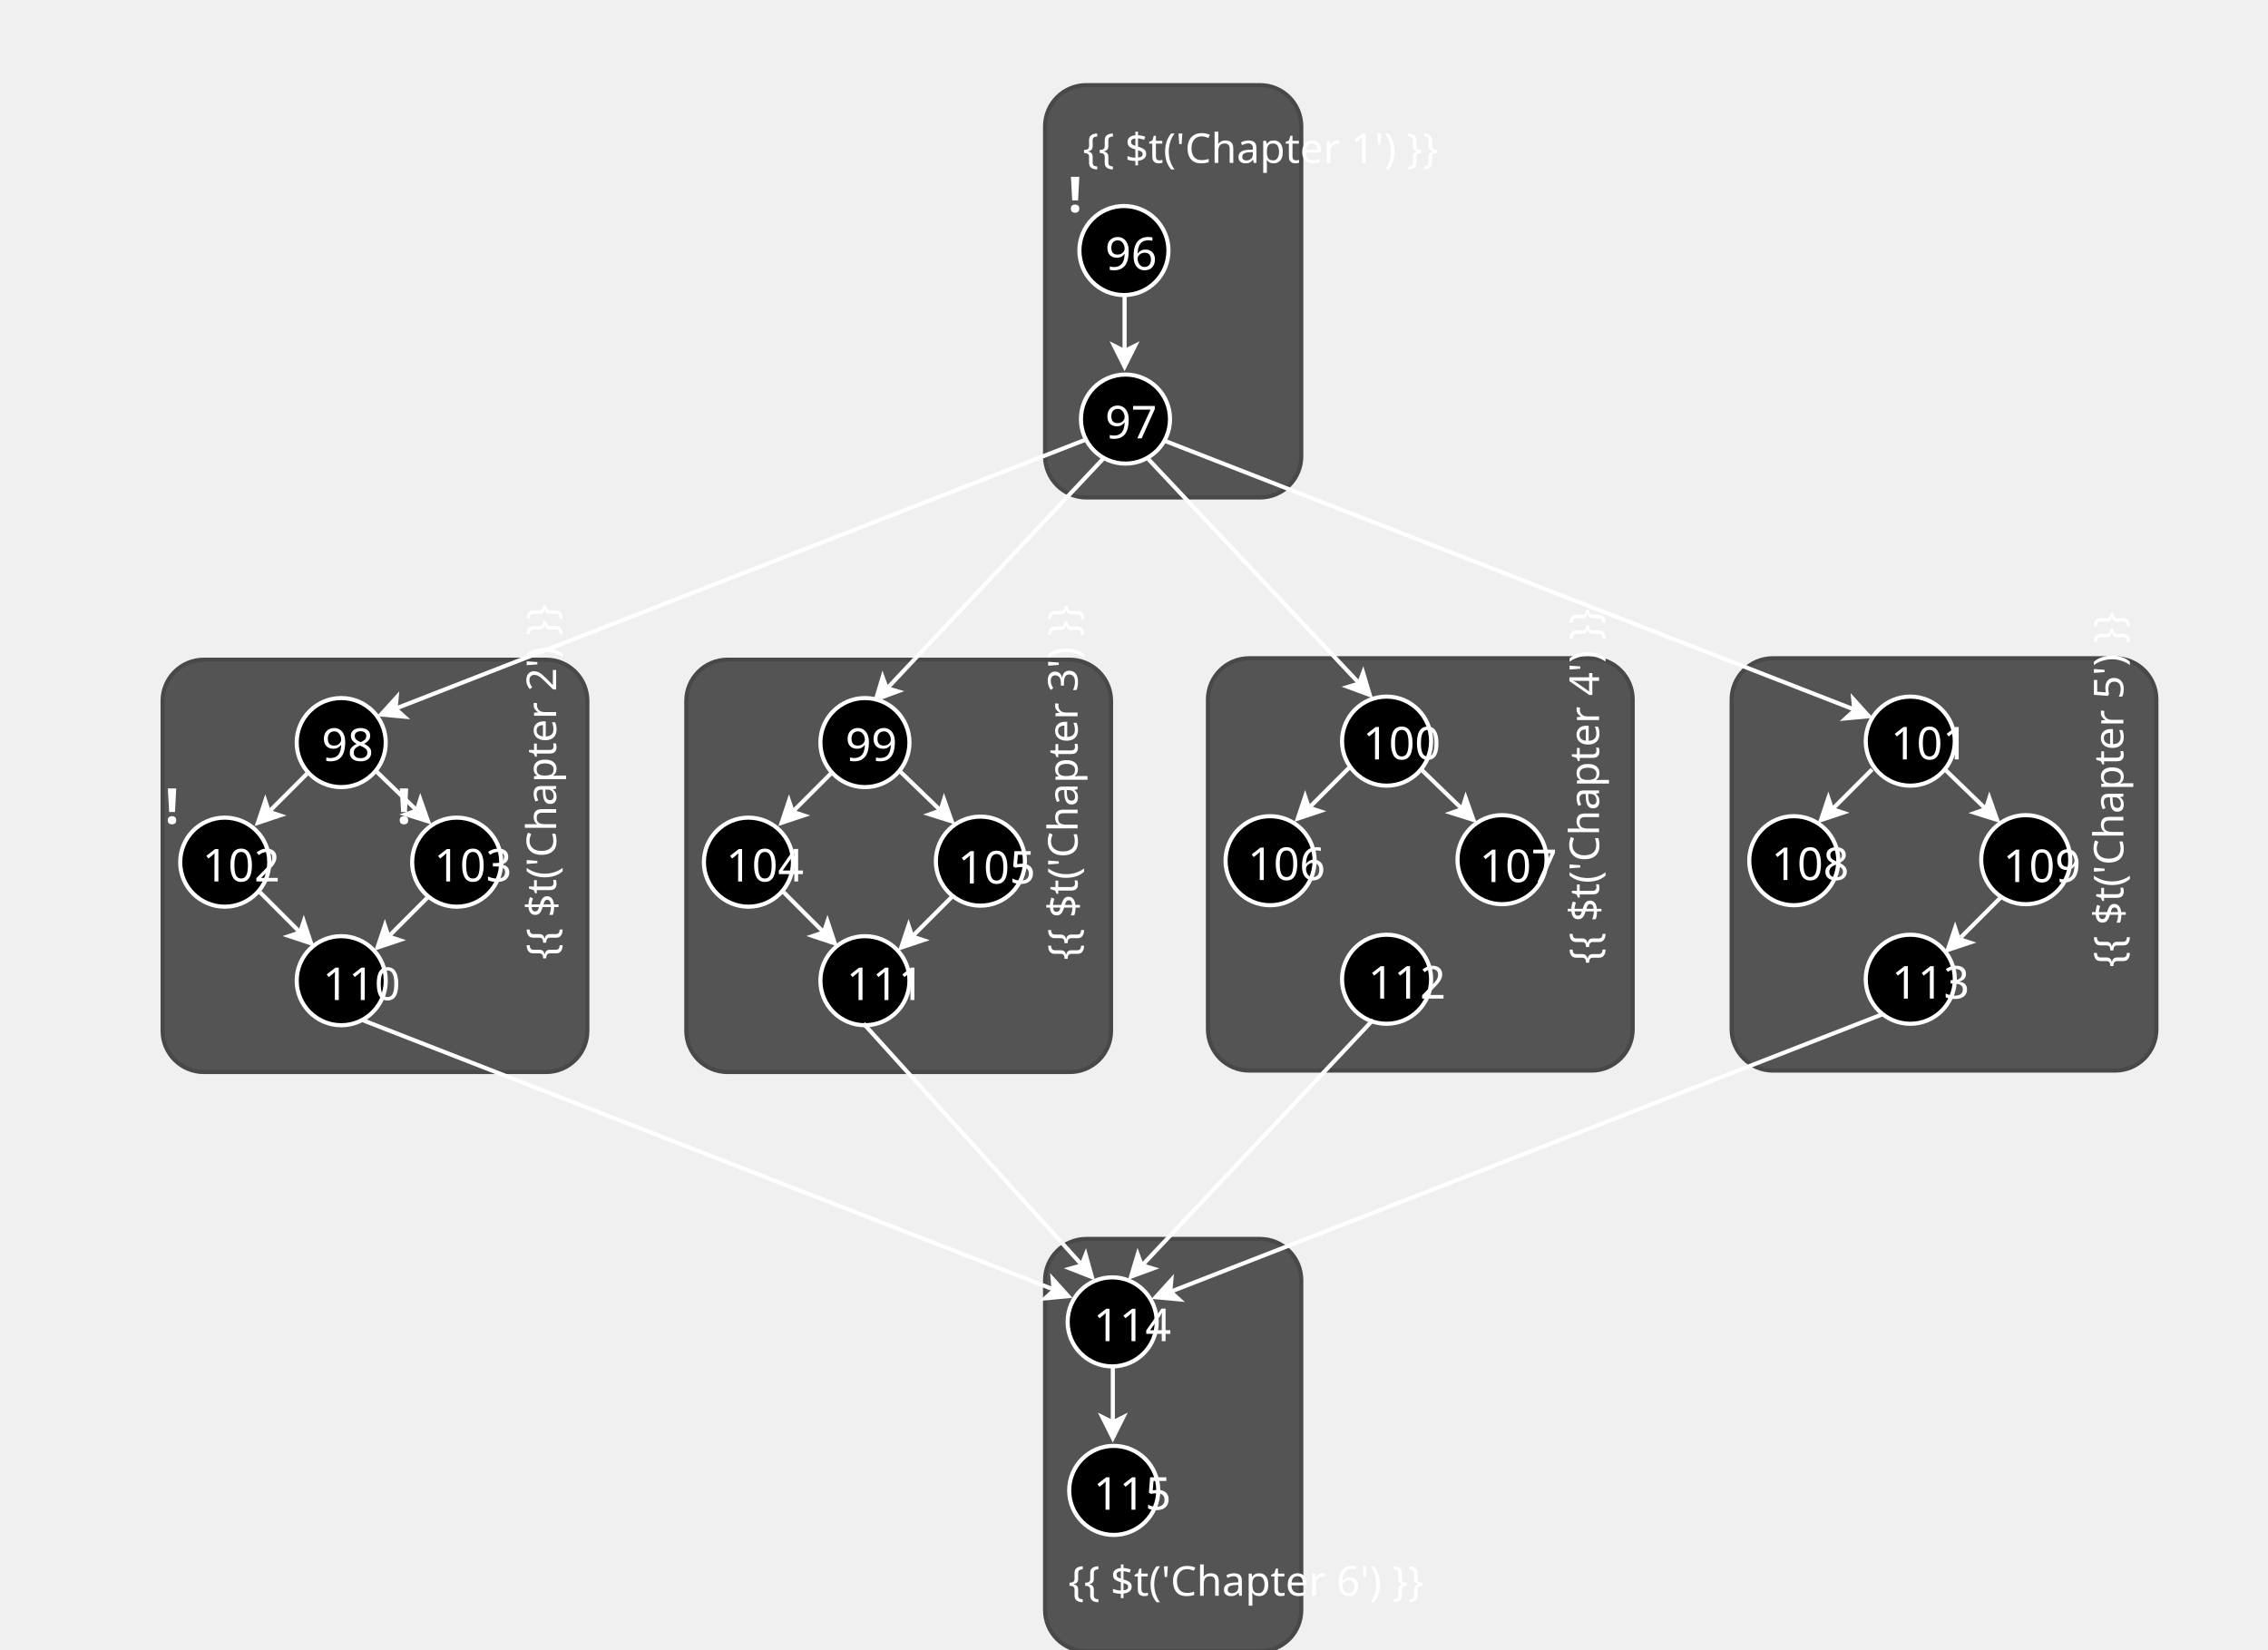
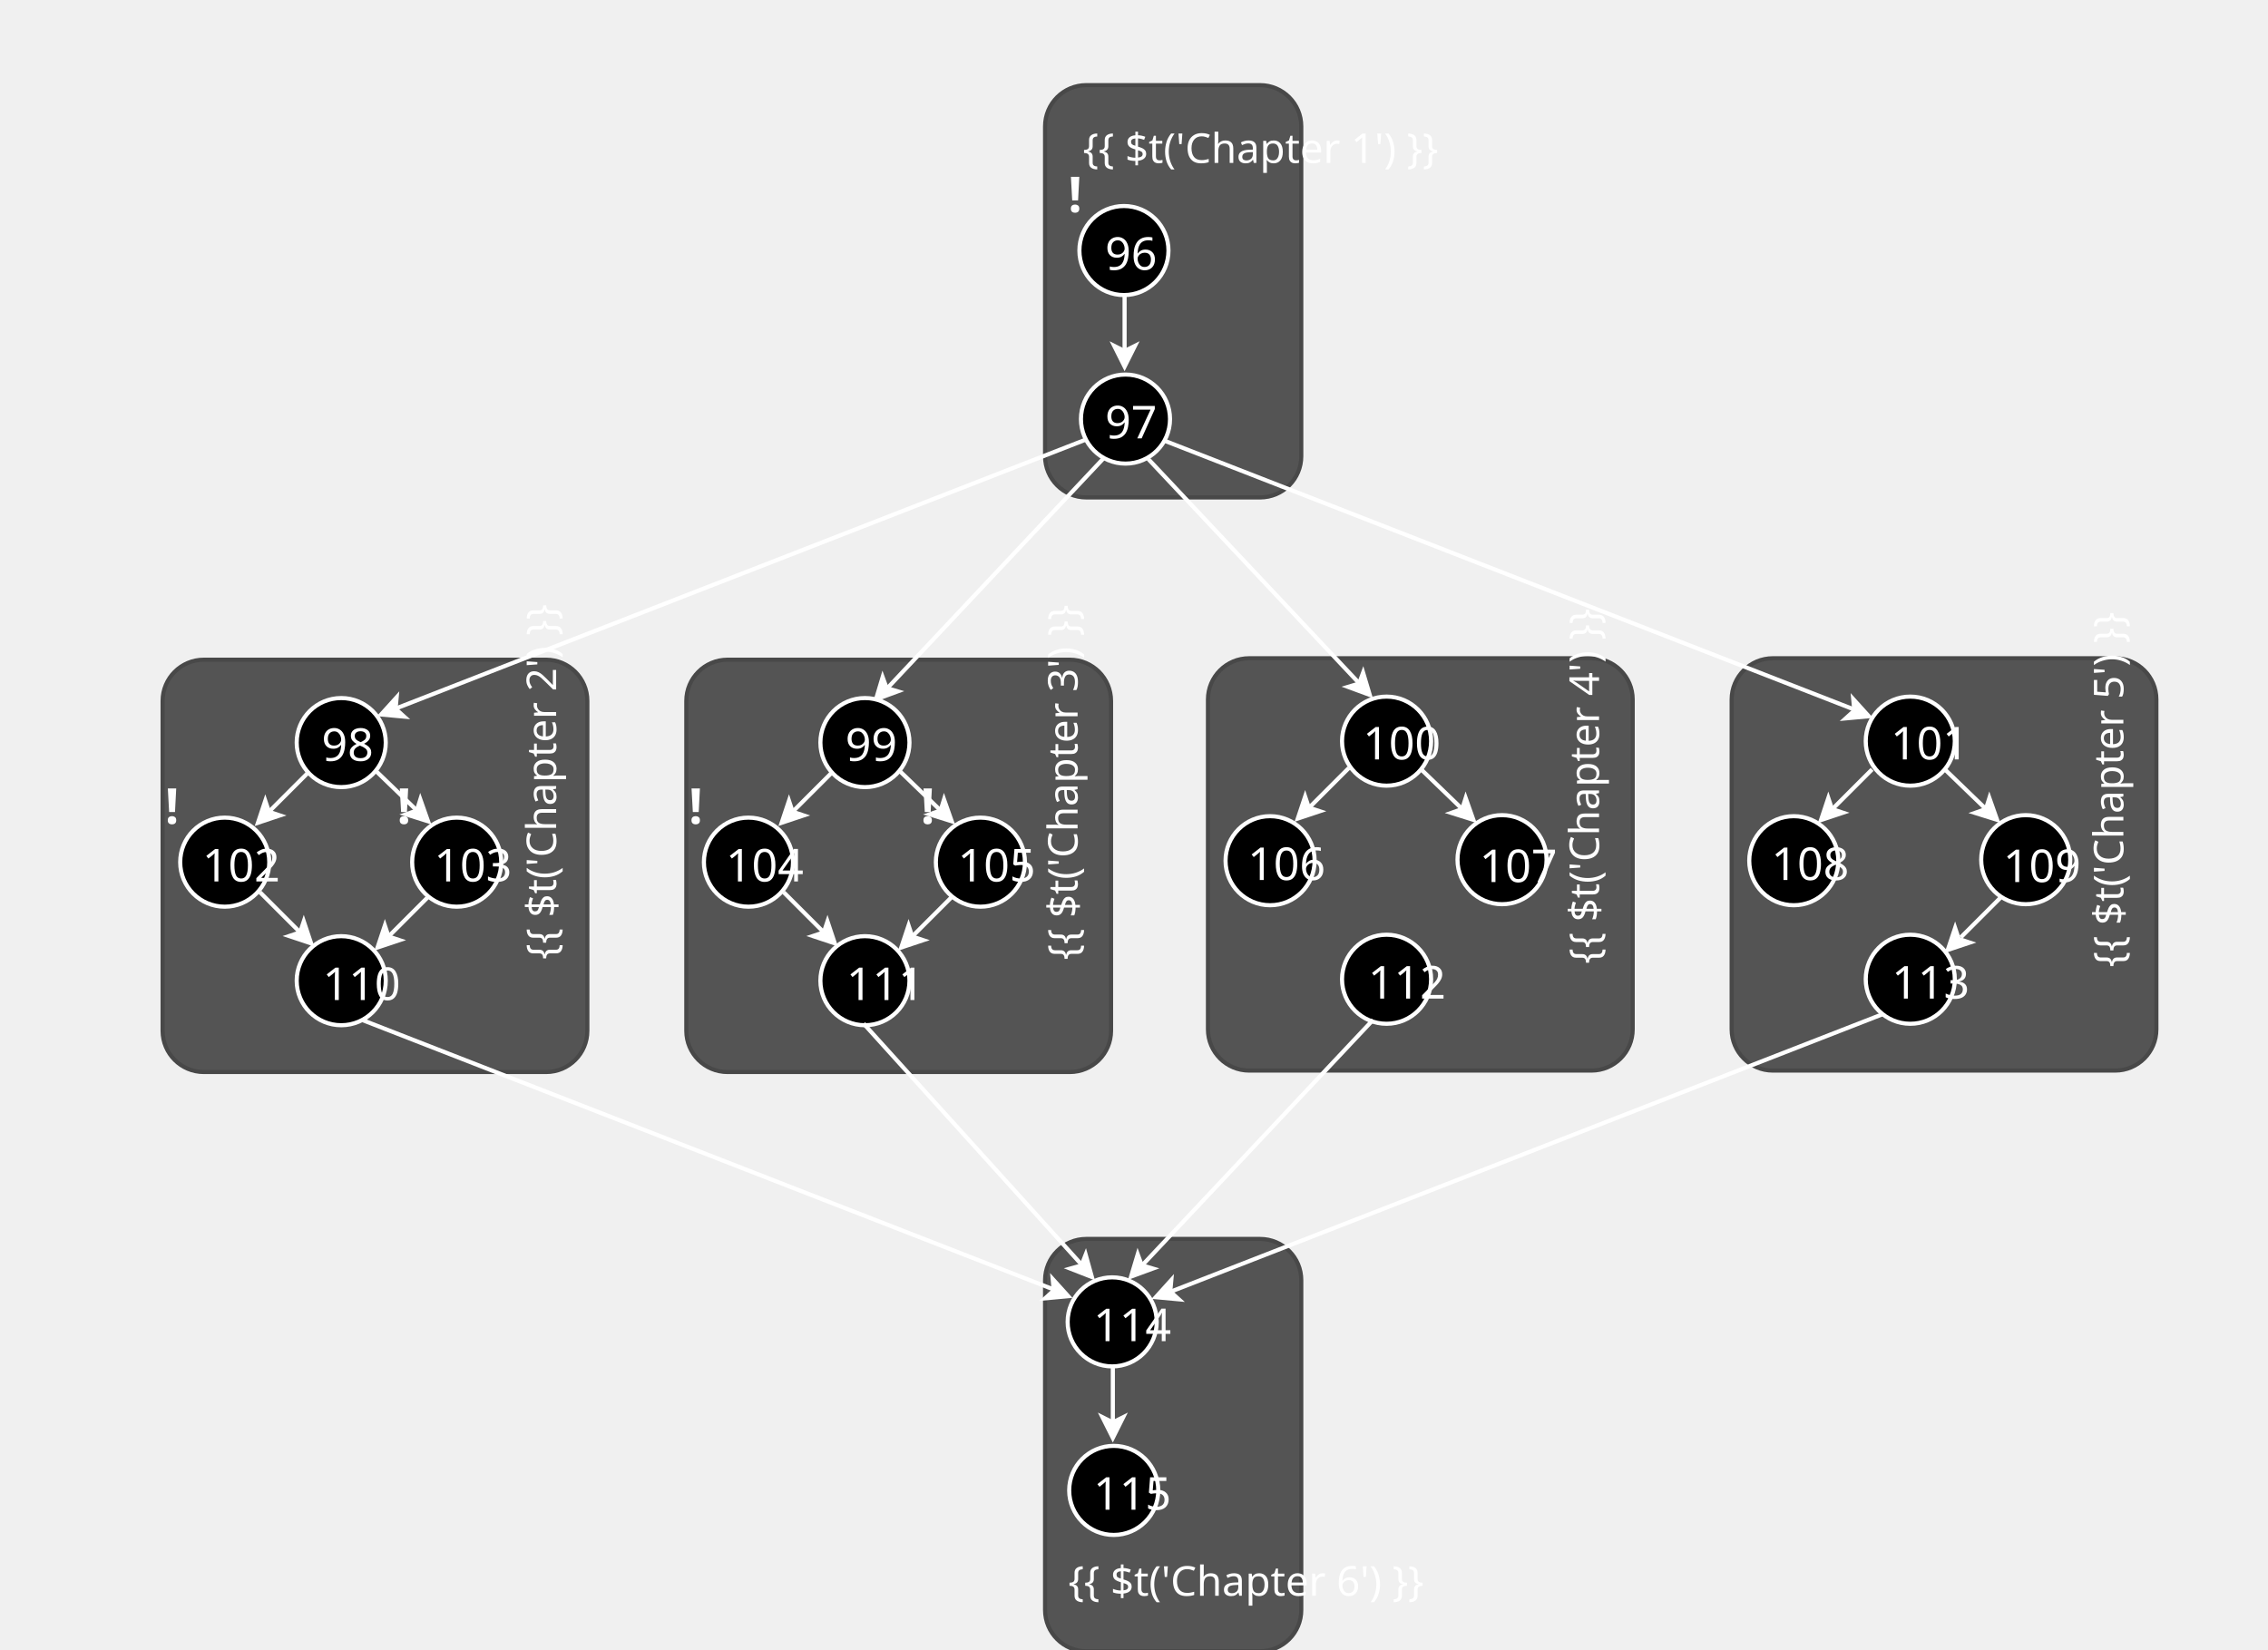
<svg xmlns="http://www.w3.org/2000/svg" width="550" height="400">
  <style>text { font-family: 'Pirata One', 'Nyala', sans-serif; fill: white; }
        text.label { font-size: 10px; }
        .line { fill: none; }
        .arrow { fill: white; }
        .line, .arrow { stroke: white; }
        .scenario { cursor: pointer; }

        circle.node { fill: black; stroke: white; transform: translate(-10.8px, 0); }
        circle.node + text { font-size: 11px; transform: translate(0px, 9px); }
        circle.node ~ .blocked { font-size: 16px; font-family: Arial, sans-serif; transform: translate(-10px, -5px); }
        circle.node ~ .required { font-size: 12px; font-weight: bold; transform: translate(-7px, -5px); }
    </style>
  <g class="chapter chapter1" transform="matrix(1 0 0 1 0 0)">
    <rect fill="#111" height="100" opacity="0.7" rx="10" ry="10" stroke="#000" width="62.131" x="253.434" y="20.648" />
    <text class="label" x="262.6" y="39.517">{{ $t('Chapter 1') }}</text>
  </g>
  <g class="chapter chapter2" transform="matrix(1 0 0 1 0 0)">
    <rect fill="#111" height="100" opacity="0.7" rx="10" ry="10" stroke="#000" width="103" x="39.434" y="160" />
    <text class="label" fill="black" transform="rotate(-90 131.203 202.12)" x="100.6" y="205.785">
            {{ $t('Chapter 2') }}
        </text>
  </g>
  <g class="chapter chapter3" transform="matrix(1 0 0 1 0 0)">
    <rect fill="#111" height="100" opacity="0.7" rx="10" ry="10" stroke="#000" width="103" x="166.434" y="160" />
    <text class="label" fill="black" transform="rotate(-90 257.654 202.12)" x="226.933" y="205.785">
            {{ $t('Chapter 3') }}
        </text>
  </g>
  <g class="chapter chapter4">
    <rect fill="#111" height="100" opacity="0.7" rx="10" ry="10" stroke="#000" width="103" x="292.934" y="159.648" />
    <text class="label" fill="black" transform="matrix(1 0 0 1 0 0) rotate(-90 384.107 203.102)" x="353.433" y="206.767">{{ $t('Chapter 4') }}
        </text>
  </g>
  <g class="chapter chapter5" transform="matrix(1 0 0 1 0 0)">
    <rect fill="#111" height="100" opacity="0.7" rx="10" ry="10" stroke="#000" width="103" x="419.934" y="159.648" />
    <text class="label" fill="black" transform="rotate(-90 511.26 203.768)" x="480.433" y="207.434">
            {{ $t('Chapter 5') }}
        </text>
  </g>
  <g class="chapter chapter6">
    <rect fill="#111" height="100" opacity="0.7" rx="10" ry="10" stroke="#000" width="62.131" x="253.434" y="300.482" />
    <text class="label" fill="black" x="259.083" y="387.017">{{ $t('Chapter 6') }}</text>
  </g>
  <g class="scenario" id="node96">
    <circle class="node" cx="283.359" cy="60.764" fill="black" r="10.8" />
    <text fill="black" x="268" y="56.45">96</text>
    <text x="266" y="56.45" class="required">!</text>
  </g>
  <g class="edge edge96" id="edge96-97">
    <path class="line" d="m272.717,71.741l0,13.756" fill="black" />
    <path class="arrow" d="m272.717,88.914l-2.517,-5.034l2.517,1.258l2.517,-1.258l-2.517,5.034z" fill="black" />
  </g>
  <g class="scenario" id="node97" transform="matrix(1 0 0 1 0 0)">
    <circle class="node" cx="283.734" cy="101.639" fill="black" r="10.8" />
    <text fill="black" x="268" y="97.324">97</text>
  </g>
  <g class="edge edge97" id="edge97-98">
    <path class="arrow" d="m94.76,174.892l-2.517,-5.034l2.517,1.258l2.517,-1.258l-2.517,5.034z" fill="black" transform="rotate(68.7052 94.7602 172.376)" />
    <path class="line" d="m178.996,49.023l0,180.923" fill="black" transform="rotate(68.7052 178.996 139.484)" />
  </g>
  <g class="edge edge97" id="edge97-99">
    <path class="line" d="m241.22,100.743l0,76.963" fill="black" transform="rotate(43.243 241.22 139.224)" />
    <path class="arrow" d="m214.15,170.303l-2.517,-5.034l2.517,1.258l2.517,-1.258l-2.517,5.034z" fill="black" transform="rotate(43.243 214.15 167.787)" />
  </g>
  <g class="edge edge97" id="edge97-100">
    <path class="line" d="m304.571,100.962l0,76.263" fill="black" transform="matrix(1 0 0 1 0 0) rotate(-43.243 304.57 139.093)" />
    <path class="arrow" d="m330.45,169.217l-2.517,-5.034l2.517,1.258l2.517,-1.258l-2.517,5.034z" fill="black" transform="rotate(-43.243 330.45 166.7)" />
  </g>
  <g class="edge edge97" id="edge97-101">
    <path class="line" d="m366.736,49.304l0,180.923" fill="black" transform="rotate(-68.7052 366.736 139.765)" />
    <path class="arrow" d="m450.85,175.317l-2.517,-5.034l2.517,1.258l2.517,-1.258l-2.517,5.034z" fill="black" transform="rotate(-68.7052 450.85 172.8)" />
  </g>
  <g class="scenario" id="node98">
    <circle class="node" cx="93.55" cy="180.102" fill="black" r="10.8" />
    <text fill="black" x="78" y="175.537">98</text>
  </g>
  <g class="scenario" id="node102">
    <circle class="node" cx="65.3" cy="209.102" fill="black" r="10.8" />
    <text fill="black" x="49.05" y="204.787">102</text>
    <text x="47" y="204.787" class="required">!</text>
  </g>
  <g class="scenario" id="node103">
    <circle class="node" cx="121.55" cy="209.102" fill="black" r="10.8" />
    <text fill="black" x="105.25" y="204.787">103</text>
    <text x="103.25" y="204.787" class="required">!</text>
  </g>
  <g class="scenario" id="node110">
    <circle class="node" cx="93.55" cy="237.852" fill="black" r="10.8" />
    <text fill="black" x="78.25" y="233.537">110</text>
  </g>
  <g class="edge edge98" id="edge98-102" transform="rotate(45 68.75 193.352)">
    <path class="line" d="m68.75,184.586l0,13.756" />
    <path class="arrow" d="m68.75,202.117l-2.517,-5.034l2.517,1.258l2.517,-1.258l-2.517,5.034z" />
  </g>
  <g class="edge edge98" id="edge98-103">
    <path class="line" d="m96.142,184.912l0,13.756" transform="rotate(-46 96.142 191.791)" />
    <path class="arrow" d="m101.995,199.959l-2.517,-5.034l2.517,1.258l2.517,-1.258l-2.517,5.034z" transform="rotate(-46 101.995 197.443)" />
  </g>
  <g class="edge edge103" id="edge103-110" transform="rotate(45 97.75 223.602)">
    <path class="line" d="m97.75,214.836l0,13.756" />
    <path class="arrow" d="m97.75,232.367l-2.517,-5.034l2.517,1.258l2.517,-1.258l-2.517,5.034z" />
  </g>
  <g class="edge edge102" id="edge102-110" transform="rotate(-45 69.25 222.602)">
    <path class="line" d="m69.25,213.836l0,13.756" />
    <path class="arrow" d="m69.25,231.367l-2.517,-5.034l2.517,1.258l2.517,-1.258l-2.517,5.034z" />
  </g>
  <g class="scenario" id="node99">
    <circle class="node" cx="220.55" cy="180.102" fill="black" r="10.8" />
    <text fill="black" x="205" y="175.537">99</text>
  </g>
  <g class="scenario" id="node104">
    <circle class="node" cx="192.3" cy="209.102" fill="black" r="10.8" />
-     <text fill="black" x="176.05" y="204.787">104</text>
+     <text fill="black" x="176" y="204.787">104</text>
+     <text x="174" y="204.787" class="required">!</text>
  </g>
  <g class="scenario" id="node105">
-     <circle class="node" cx="248.55" cy="208.852" fill="black" r="10.8" />
-     <text fill="black" x="232.25" y="205.287">105</text>
+     <circle class="node" cx="248.55" cy="209.102" fill="black" r="10.8" />
+     <text fill="black" x="232.25" y="204.787">105</text>
+     <text x="230.25" y="204.787" class="required">!</text>
  </g>
  <g class="scenario" id="node111">
    <circle class="node" cx="220.55" cy="237.852" fill="black" r="10.8" />
    <text fill="black" x="205.25" y="233.537">111</text>
  </g>
  <g class="edge edge99" id="edge99-104" transform="rotate(45 195.75 193.352)">
    <path class="line" d="m195.75,184.586l0,13.756" />
    <path class="arrow" d="m195.75,202.117l-2.517,-5.034l2.517,1.258l2.517,-1.258l-2.517,5.034z" />
  </g>
  <g class="edge edge99" id="edge99-105">
    <path class="line" d="m223.142,184.912l0,13.756" transform="rotate(-46 223.142 191.791)" />
    <path class="arrow" d="m228.995,199.959l-2.517,-5.034l2.517,1.258l2.517,-1.258l-2.517,5.034z" transform="rotate(-46 228.995 197.443)" />
  </g>
  <g class="edge edge105" id="edge105-111" transform="rotate(45 224.75 223.602)">
    <path class="line" d="m224.75,214.836l0,13.756" />
    <path class="arrow" d="m224.75,232.367l-2.517,-5.034l2.517,1.258l2.517,-1.258l-2.517,5.034z" />
  </g>
  <g class="edge edge104" id="edge104-111" transform="rotate(-45 196.25 222.602)">
    <path class="line" d="m196.25,213.836l0,13.756" />
    <path class="arrow" d="m196.25,231.367l-2.517,-5.034l2.517,1.258l2.517,-1.258l-2.517,5.034z" />
  </g>
  <g class="scenario" id="node100">
    <circle class="node" cx="347.05" cy="179.75" fill="black" r="10.8" />
    <text fill="black" x="330.5" y="175.185">100</text>
  </g>
  <g class="scenario" id="node106">
    <circle class="node" cx="318.8" cy="208.75" fill="black" r="10.8" />
    <text fill="black" x="302.55" y="204.435">106</text>
  </g>
  <g class="scenario" id="node107">
    <circle class="node" cx="375.05" cy="208.5" fill="black" r="10.8" />
    <text fill="black" x="358.75" y="204.935">107</text>
  </g>
  <g class="scenario" id="node112">
    <circle class="node" cx="347.05" cy="237.5" fill="black" r="10.8" />
    <text fill="black" x="331.75" y="233.185">112</text>
  </g>
  <g class="edge edge100" id="edge100-106">
    <path class="line" d="m322.25,184.234l0,13.756" fill="black" transform="rotate(45 322.25 191.112)" />
    <path class="arrow" d="m316.5,199.266l-2.517,-5.034l2.517,1.258l2.517,-1.258l-2.517,5.034z" fill="black" transform="rotate(45 316.5 196.749)" />
  </g>
  <g class="edge edge100" id="edge100-107">
    <path class="line" d="m349.642,184.561l0,13.756" transform="rotate(-46 349.642 191.439)" />
    <path class="arrow" d="m355.495,199.608l-2.517,-5.034l2.517,1.258l2.517,-1.258l-2.517,5.034z" fill="black" transform="matrix(1 0 0 1 0 0) rotate(-46 355.495 197.091)" />
  </g>
  <g class="scenario" id="node101">
    <circle class="node" cx="474.05" cy="179.75" fill="black" r="10.8" />
    <text fill="black" x="458.5" y="175.185">101</text>
  </g>
  <g class="scenario" id="node108">
    <circle class="node" cx="445.8" cy="208.75" fill="black" r="10.8" />
    <text fill="black" x="429.55" y="204.435">108</text>
  </g>
  <g class="scenario" id="node109">
    <circle class="node" cx="502.05" cy="208.5" fill="black" r="10.8" />
    <text fill="black" x="485.75" y="204.935">109</text>
  </g>
  <g class="scenario" id="node113">
    <circle class="node" cx="474.05" cy="237.5" fill="black" r="10.8" />
    <text fill="black" x="458.75" y="233.185">113</text>
  </g>
  <g class="edge edge101" id="edge101-108">
    <path class="line" d="m449.125,184.596l0,13.756" fill="black" transform="matrix(1 0 0 1 0 0) rotate(45 449.125 191.473)" />
    <path class="arrow" d="m443.375,199.627l-2.517,-5.034l2.517,1.258l2.517,-1.258l-2.517,5.034z" fill="black" transform="matrix(1 0 0 1 0 0) rotate(45 443.375 197.11)" />
  </g>
  <g class="edge edge101" id="edge101-109">
    <path class="line" d="m476.642,184.561l0,13.756" transform="rotate(-46 476.642 191.439)" />
    <path class="arrow" d="m482.495,199.608l-2.517,-5.034l2.517,1.258l2.517,-1.258l-2.517,5.034z" transform="rotate(-46 482.495 197.091)" />
  </g>
  <g class="edge edge109" id="edge109-113">
    <path class="line" d="m480.375,215.596l0,13.756" fill="black" transform="matrix(1 0 0 1 0 0) rotate(45 480.375 222.473)" />
    <path class="arrow" d="m474.125,231.127l-2.517,-5.034l2.517,1.258l2.517,-1.258l-2.517,5.034z" fill="black" transform="matrix(1 0 0 1 0 0) rotate(45 474.125 228.61)" />
  </g>
  <g class="scenario" id="node114" transform="matrix(1 0 0 1 0 0)">
    <circle class="node" cx="280.509" cy="320.597" fill="black" r="10.8" />
    <text fill="black" x="265.15" y="316.283">114</text>
  </g>
  <g class="edge edge114" id="edge114-115" transform="matrix(1 0 0 1 0 0)">
    <path class="line" d="m269.867,331.574l0,13.756" fill="black" />
    <path class="arrow" d="m269.867,348.747l-2.517,-5.034l2.517,1.258l2.517,-1.258l-2.517,5.034z" fill="black" />
  </g>
  <g class="scenario" id="node115" transform="matrix(1 0 0 1 0 0)">
    <circle class="node" cx="280.884" cy="361.472" fill="black" r="10.8" />
    <text fill="black" x="265.15" y="357.158">115</text>
  </g>
  <g class="edge edge110" id="edge110-114">
    <path class="arrow" d="m282.622,316.214l-2.517,-5.034l2.517,1.258l2.517,-1.258l-2.517,5.034z" fill="black" transform="rotate(68.7052 282.621 313.697)" />
    <path class="line" d="m369.844,186.462l0,186.619" fill="black" transform="rotate(68.7052 369.844 279.772)" />
  </g>
  <g class="edge edge111" id="edge111-114">
    <path class="line" d="m304.499,236.074l0,83.103" fill="black" transform="rotate(43.243 304.499 277.625)" />
    <path class="arrow" d="m276.011,310.291l-2.517,-5.034l2.517,1.258l2.517,-1.258l-2.517,5.034z" fill="black" transform="rotate(43.243 276.011 307.775)" />
  </g>
  <g class="edge edge112" id="edge112-114">
    <path class="line" d="m235.786,238.102l0,78.615" fill="black" transform="rotate(-42.1231 235.786 277.41)" />
    <path class="arrow" d="m263.101,310.369l-2.517,-5.034l2.517,1.258l2.517,-1.258l-2.517,5.034z" fill="black" transform="rotate(-42.1231 263.1 307.853)" />
  </g>
  <g class="edge edge113" id="edge113-114">
    <path class="line" d="m172.396,189.664l0,181.355" fill="black" transform="rotate(-68.7052 172.396 280.342)" />
    <path class="arrow" d="m256.711,315.972l-2.517,-5.034l2.517,1.258l2.517,-1.258l-2.517,5.034z" fill="black" transform="rotate(-68.7052 256.712 313.455)" />
  </g>
</svg>
